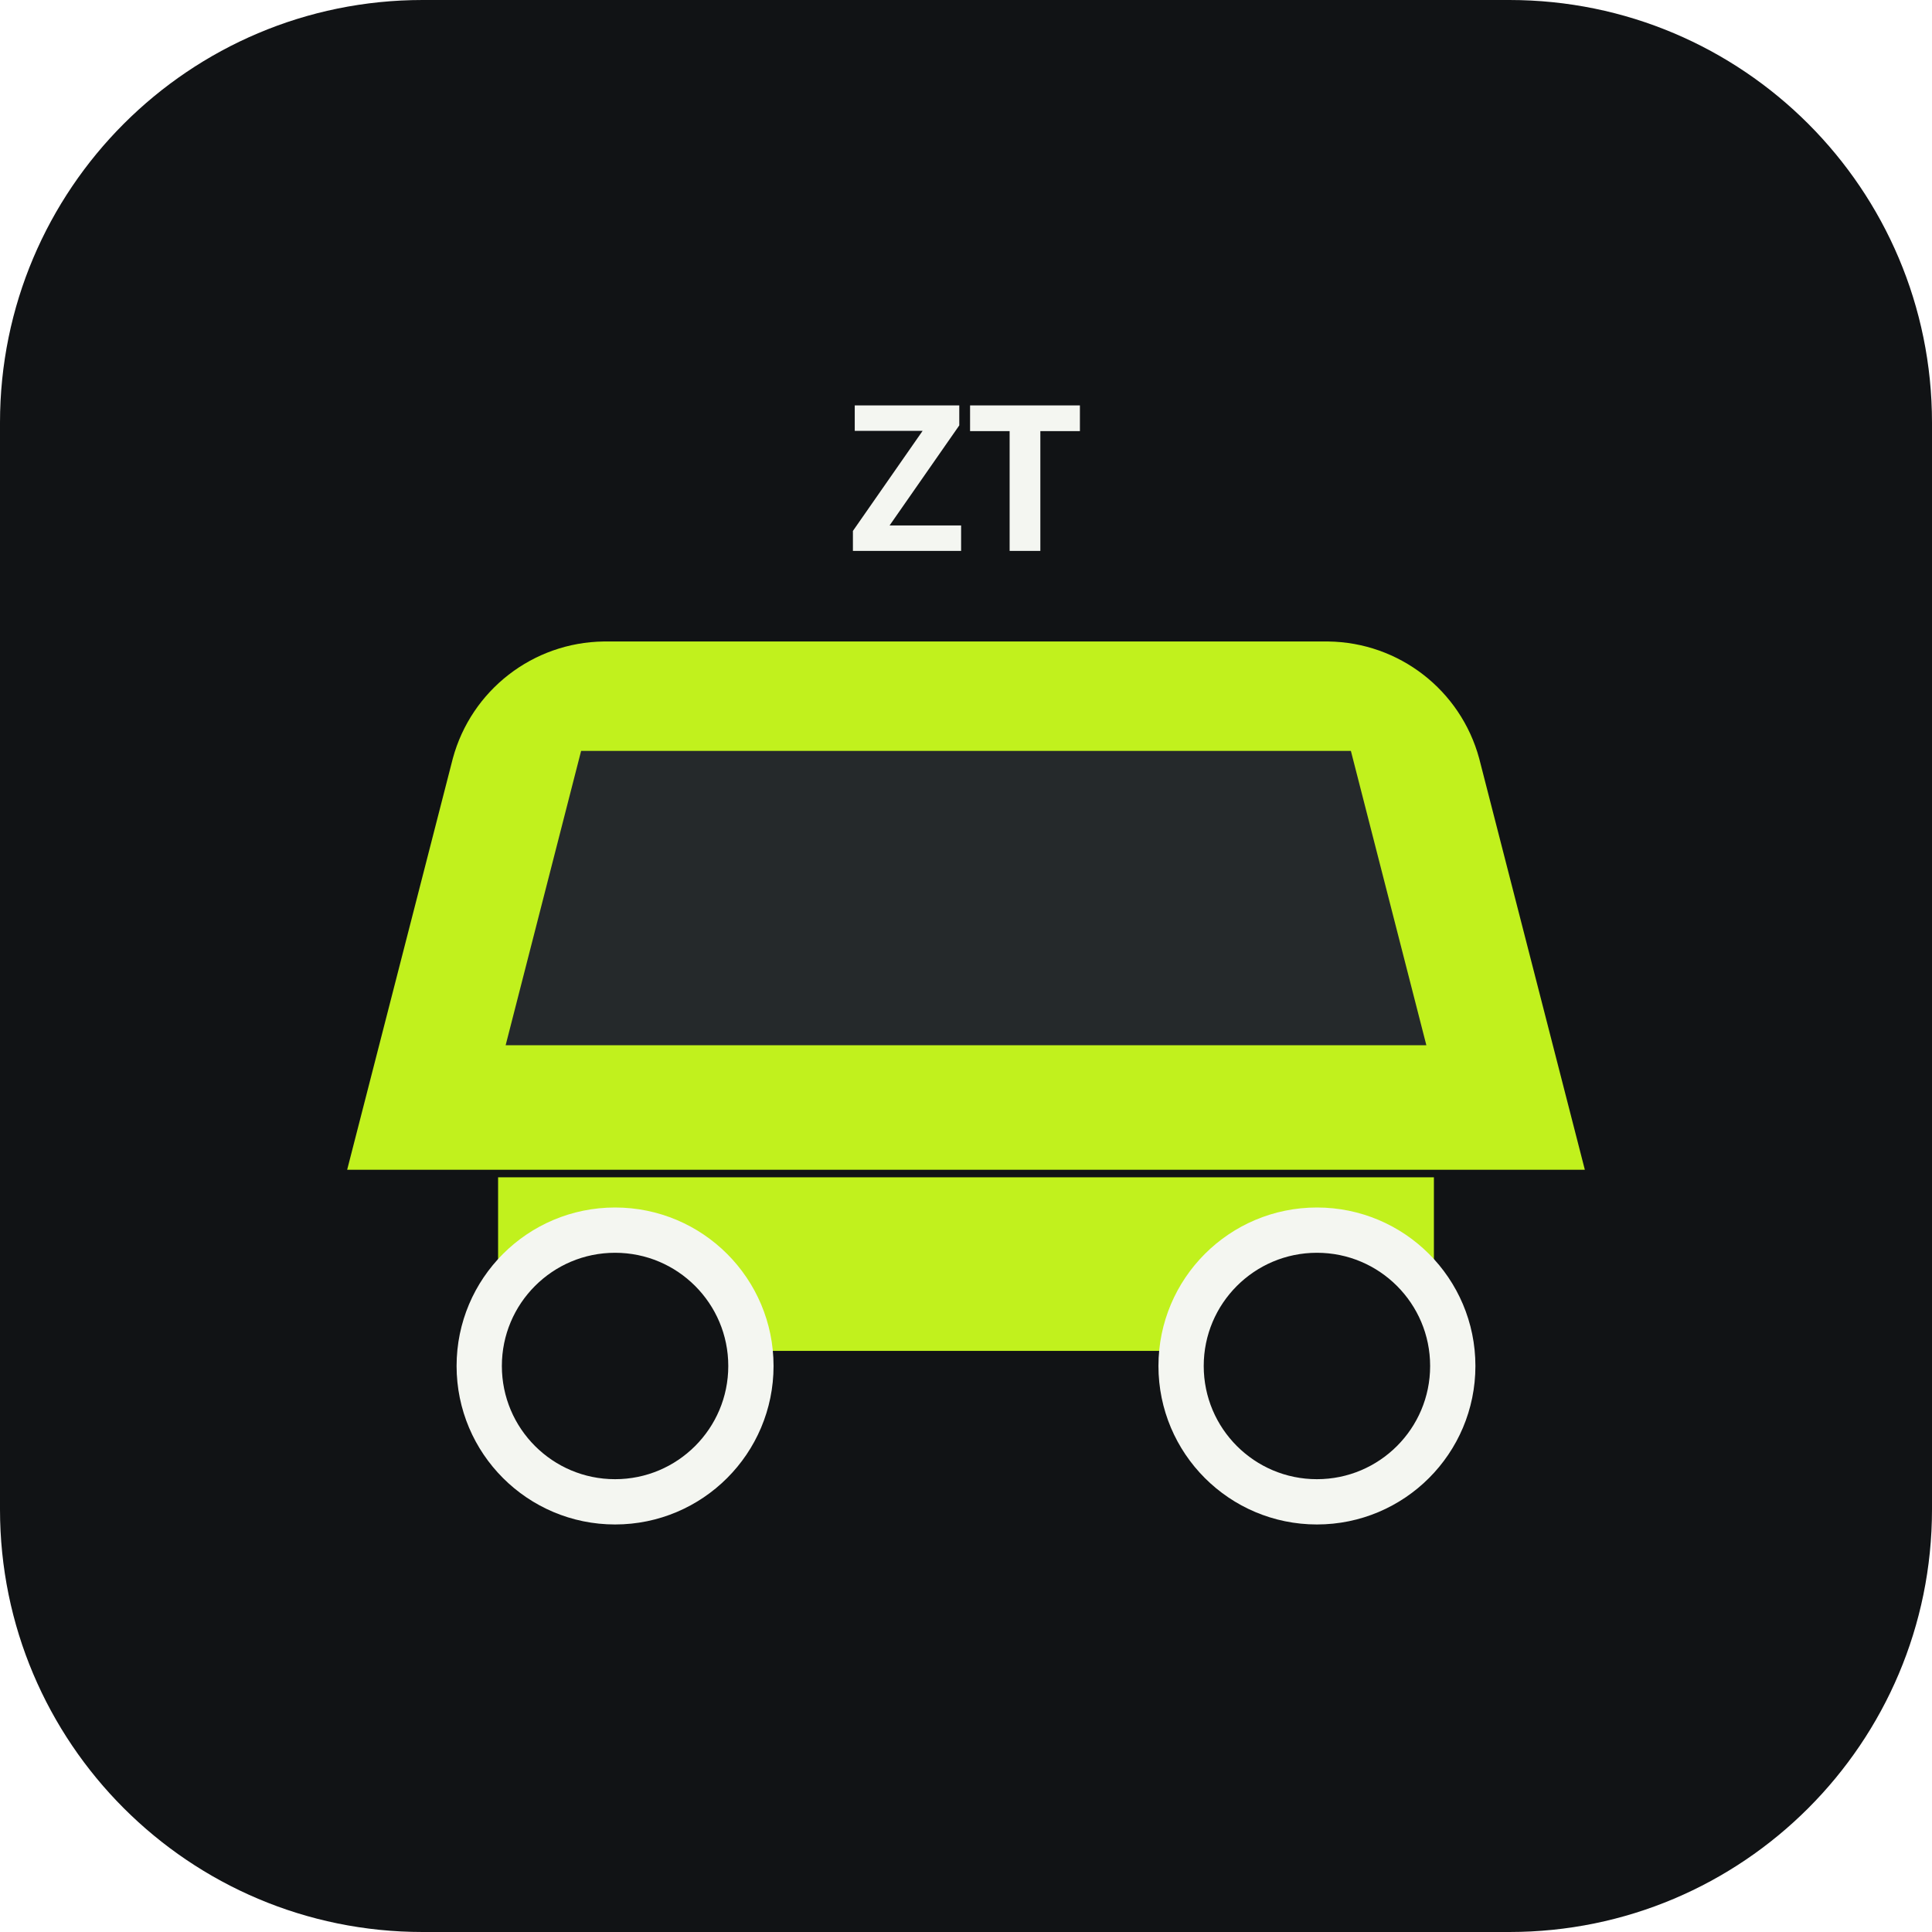
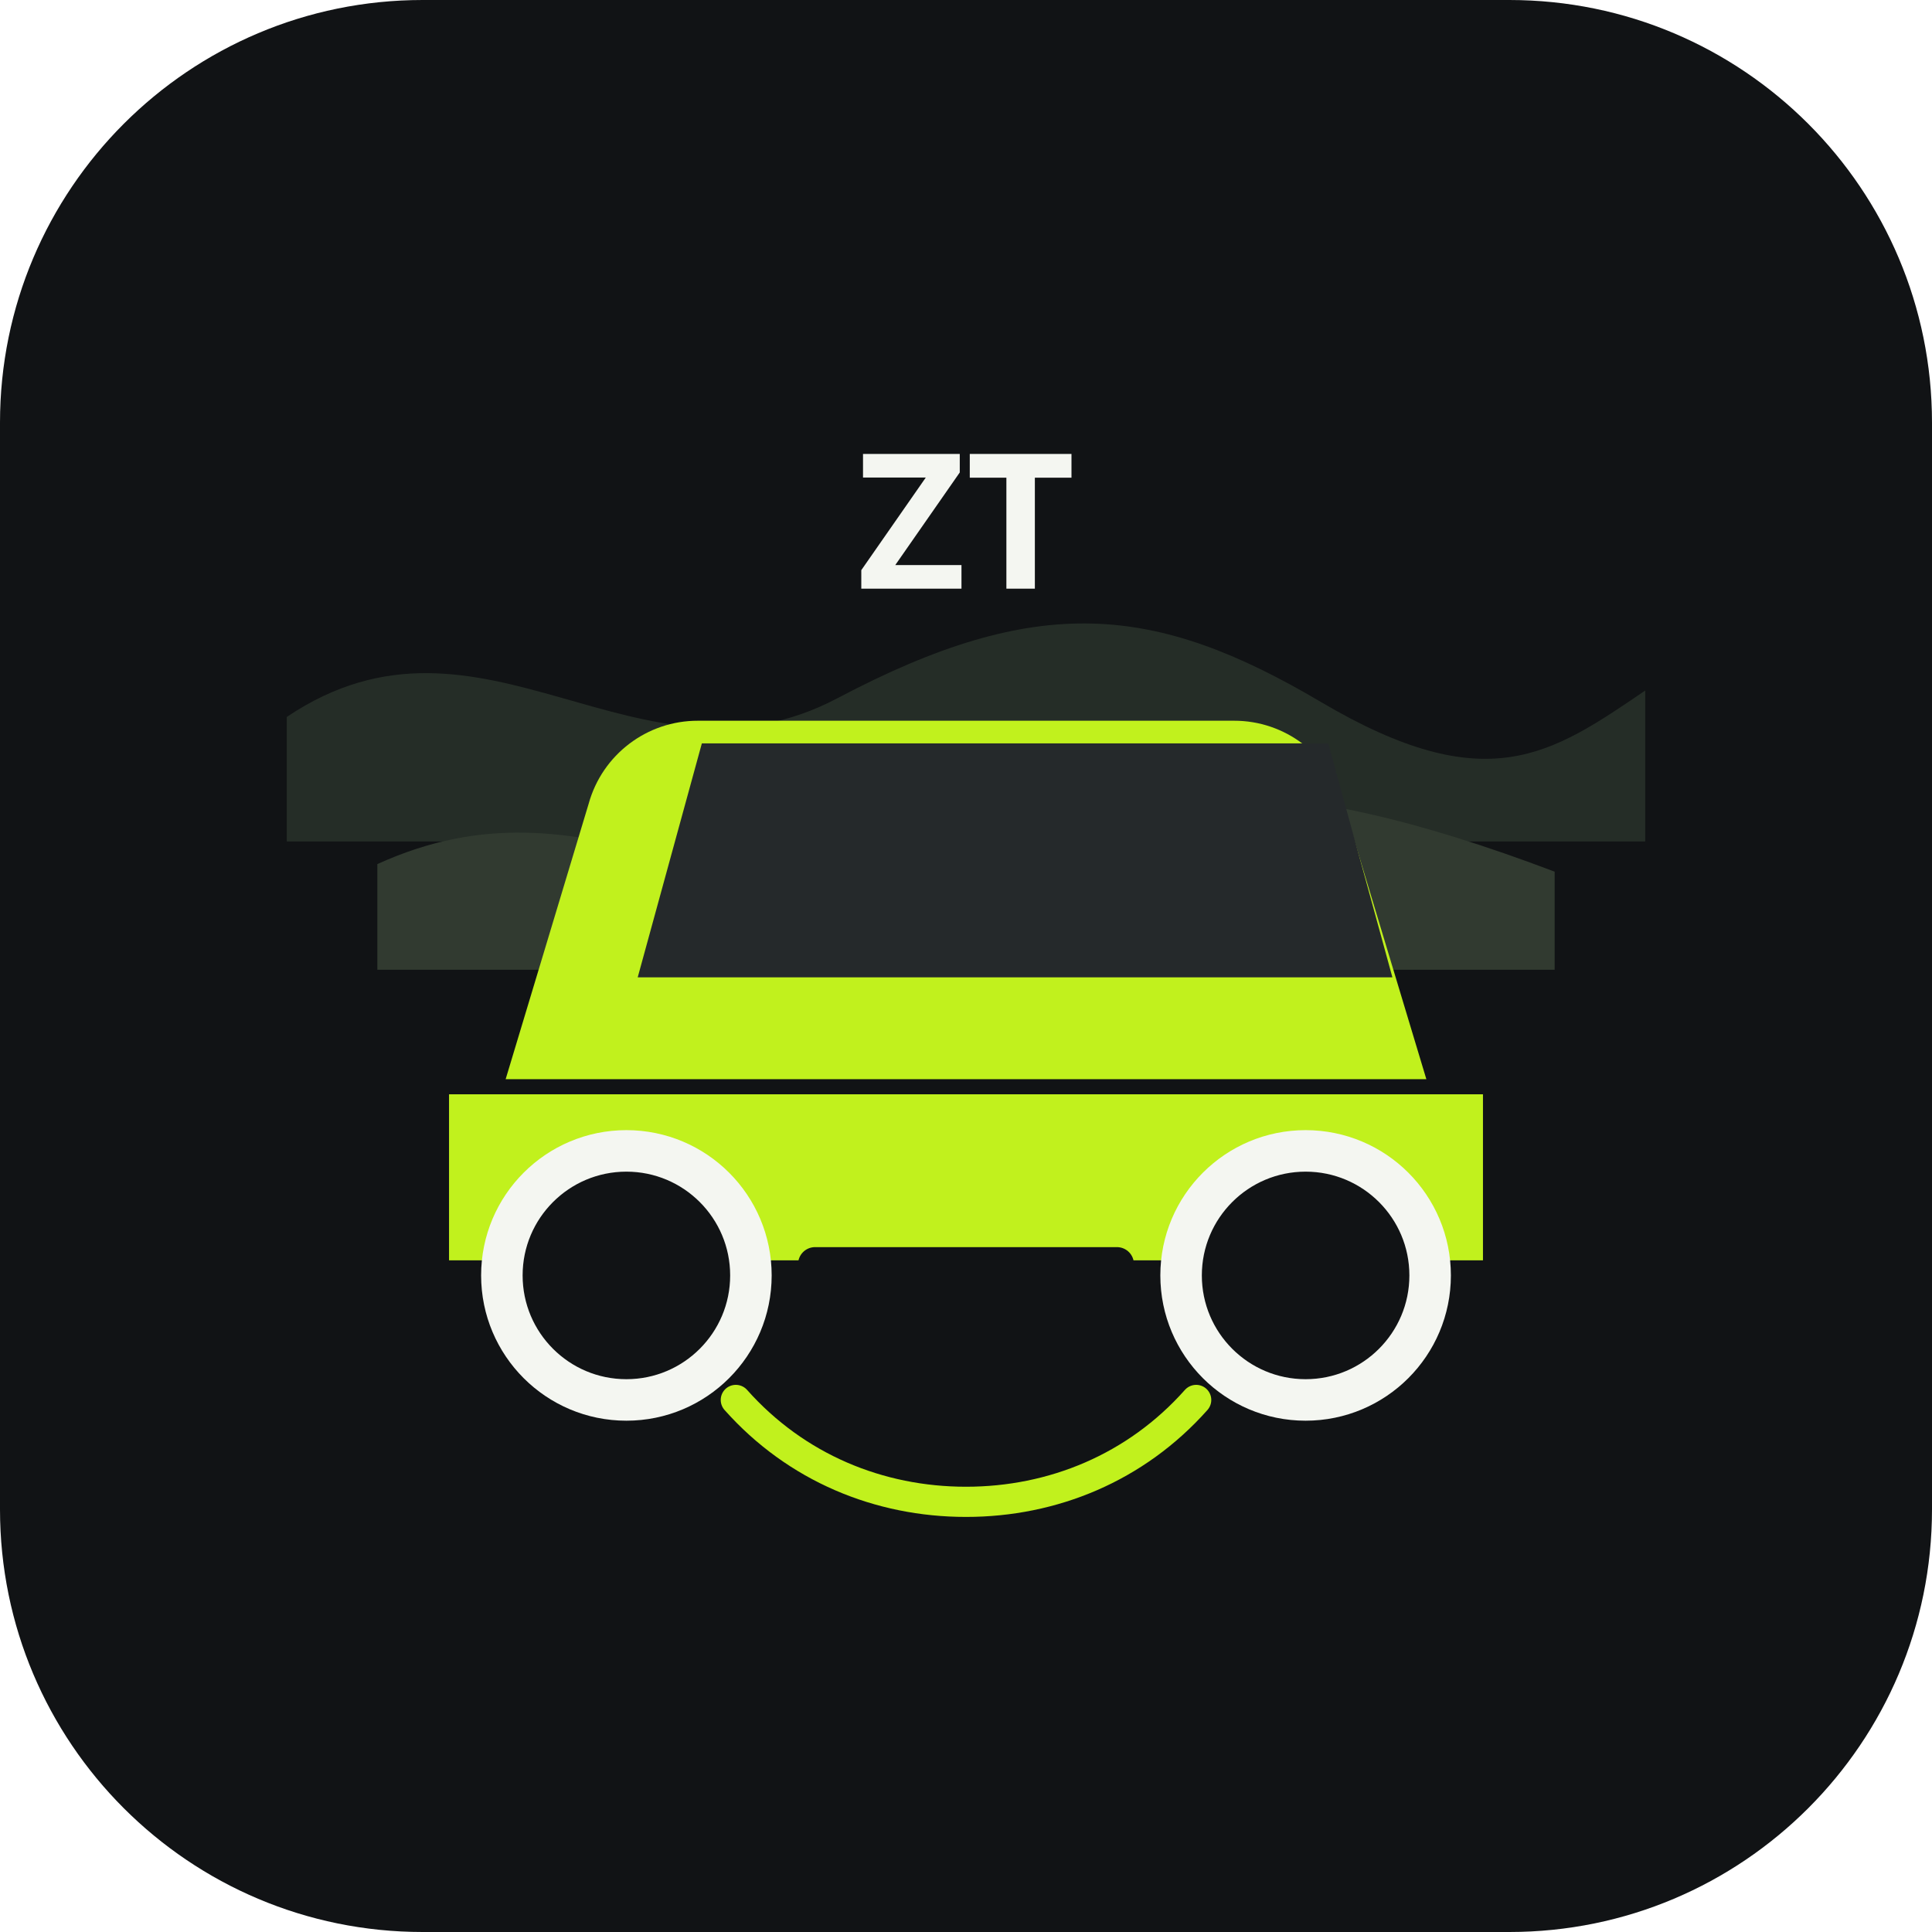
- <svg xmlns="http://www.w3.org/2000/svg" viewBox="0 0 512 512">
+ <svg xmlns="http://www.w3.org/2000/svg" viewBox="0 0 512 512" role="img" aria-labelledby="title">
  <rect width="512" height="512" rx="112" fill="#111315" />
-   <path d="M92 310h328l-28-109a42 42 0 0 0-40-31H160a42 42 0 0 0-40 31z" fill="#c1f11d" />
-   <path d="M154 199h204l20 78H134z" fill="#25292b" />
-   <path d="M132 312h248v46H132z" fill="#c1f11d" />
-   <circle cx="163" cy="362" r="36" fill="#111315" stroke="#f4f6f1" stroke-width="12" />
-   <circle cx="349" cy="362" r="36" fill="#111315" stroke="#f4f6f1" stroke-width="12" />
-   <text x="256" y="146" fill="#f4f6f1" font-family="system-ui,sans-serif" font-size="54" font-weight="800" text-anchor="middle">ZT</text>
+   <path d="M76 190c52-35 93 23 146-5s84-25 128 1 61 14 86-3v40H76z" fill="#252d27" />
+   <path d="M100 229c57-26 92 19 146-2s92-24 166 4v26H100z" fill="#313a30" />
+   <path d="M134 286h244l-22-73a30 30 0 0 0-29-22H185a30 30 0 0 0-29 22z" fill="#c1f11d" />
+   <path d="M186 197h166l17 62H169z" fill="#25292b" />
+   <path d="M119 290h274v44H119z" fill="#c1f11d" />
+   <path d="M216 335h80" stroke="#111315" stroke-width="9" stroke-linecap="round" />
+   <circle cx="166" cy="338" r="33" fill="#111315" stroke="#f4f6f1" stroke-width="11" />
+   <circle cx="346" cy="338" r="33" fill="#111315" stroke="#f4f6f1" stroke-width="11" />
+   <path d="M195 371c16 18 38 27 61 27s45-9 61-27" fill="none" stroke="#c1f11d" stroke-width="8" stroke-linecap="round" />
+   <text x="256" y="156" fill="#f4f6f1" font-family="system-ui,sans-serif" font-size="50" font-weight="800" text-anchor="middle">ZT</text>
</svg>
